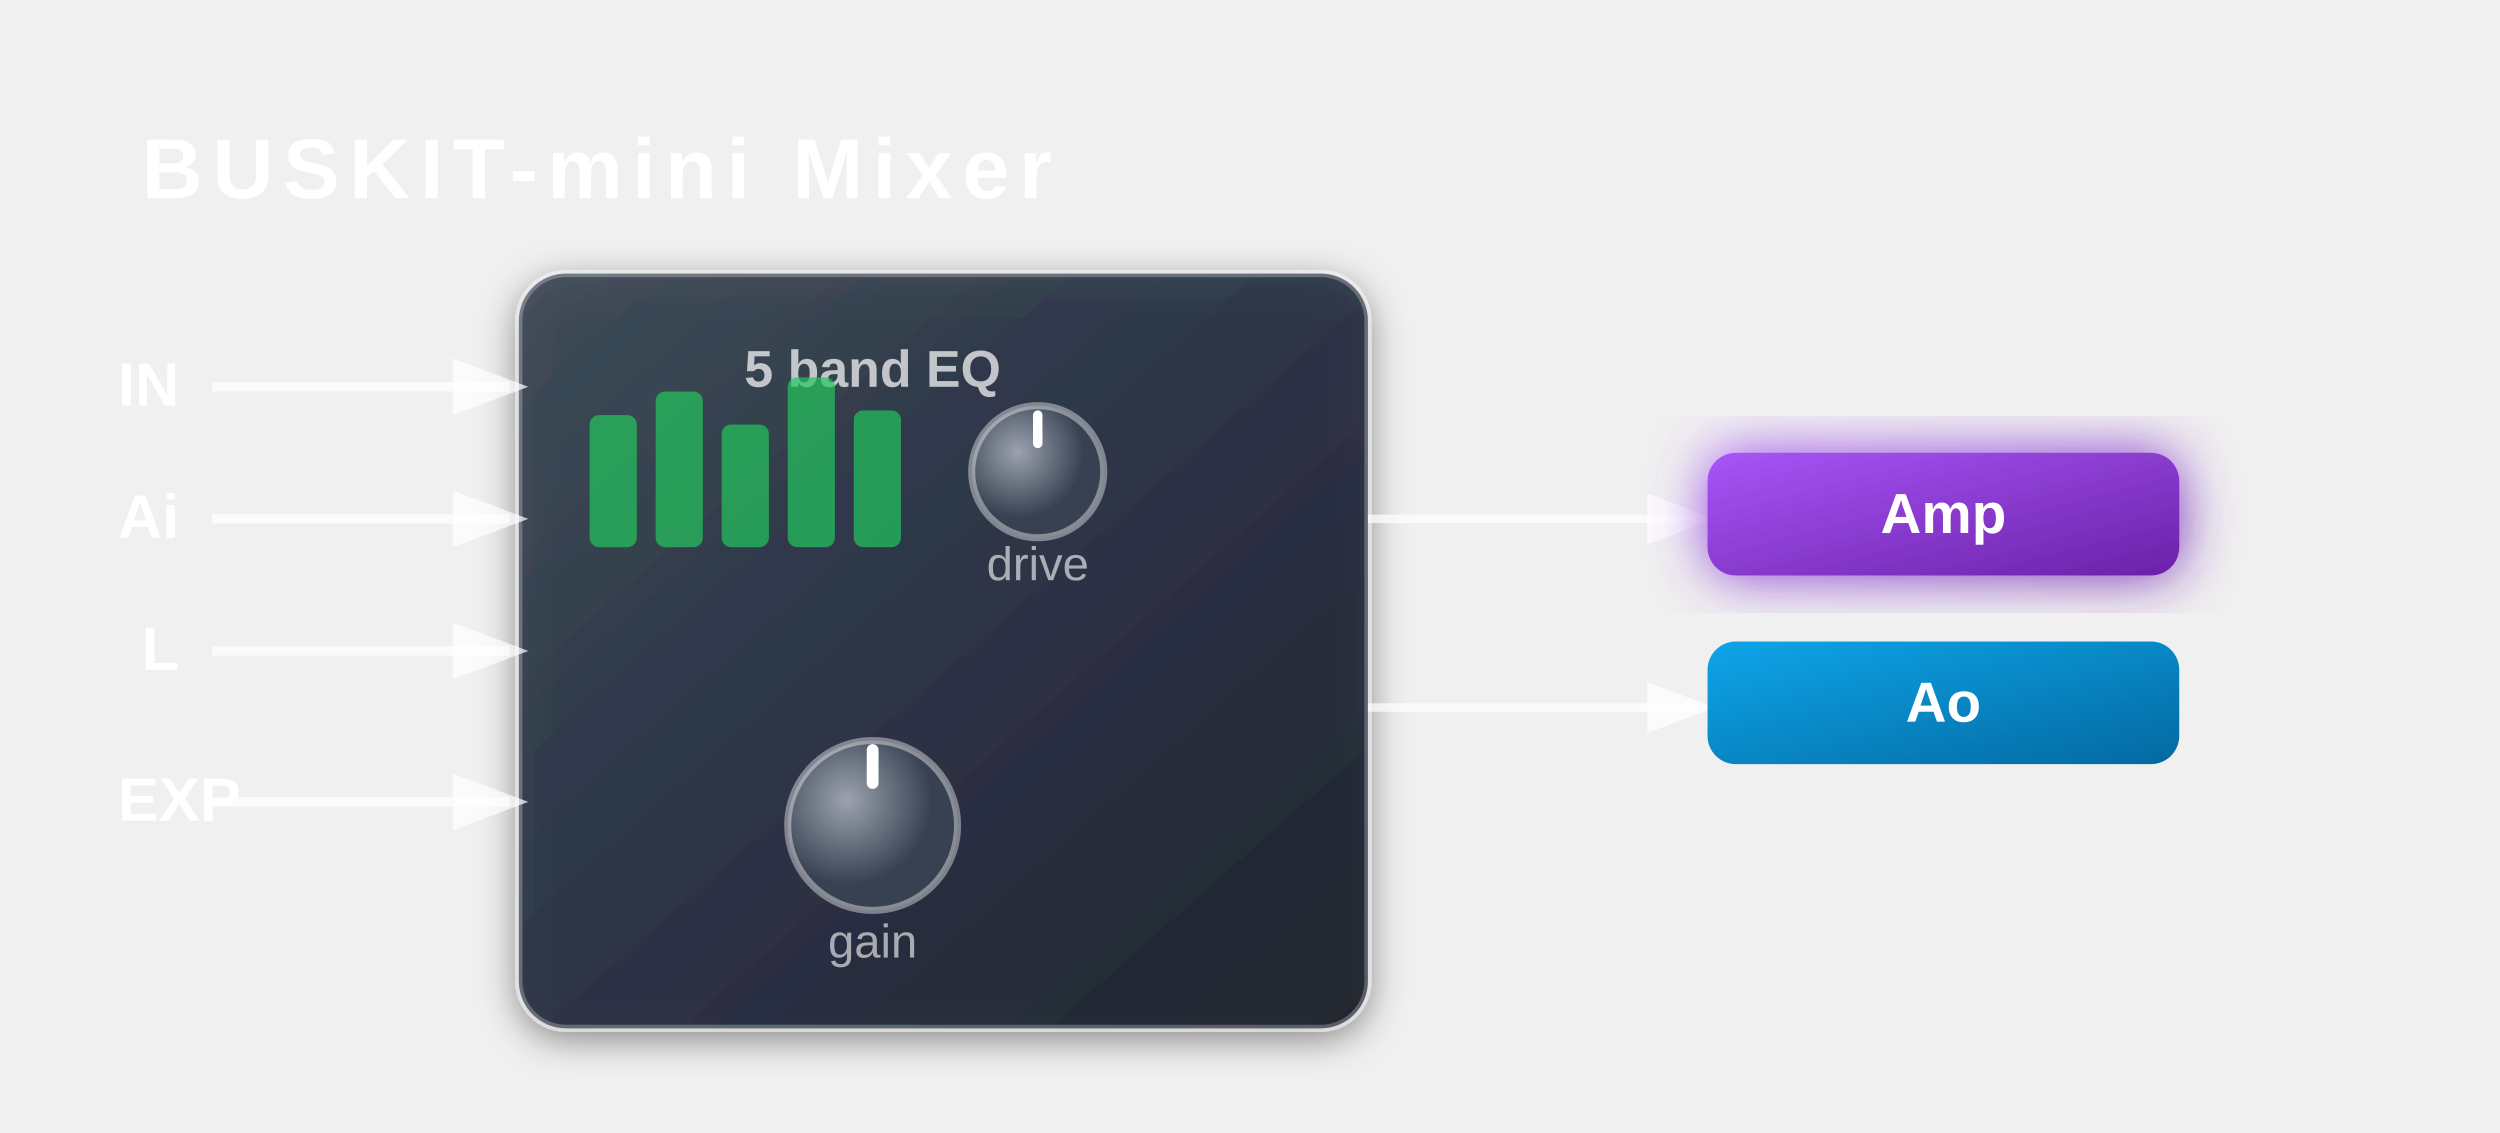
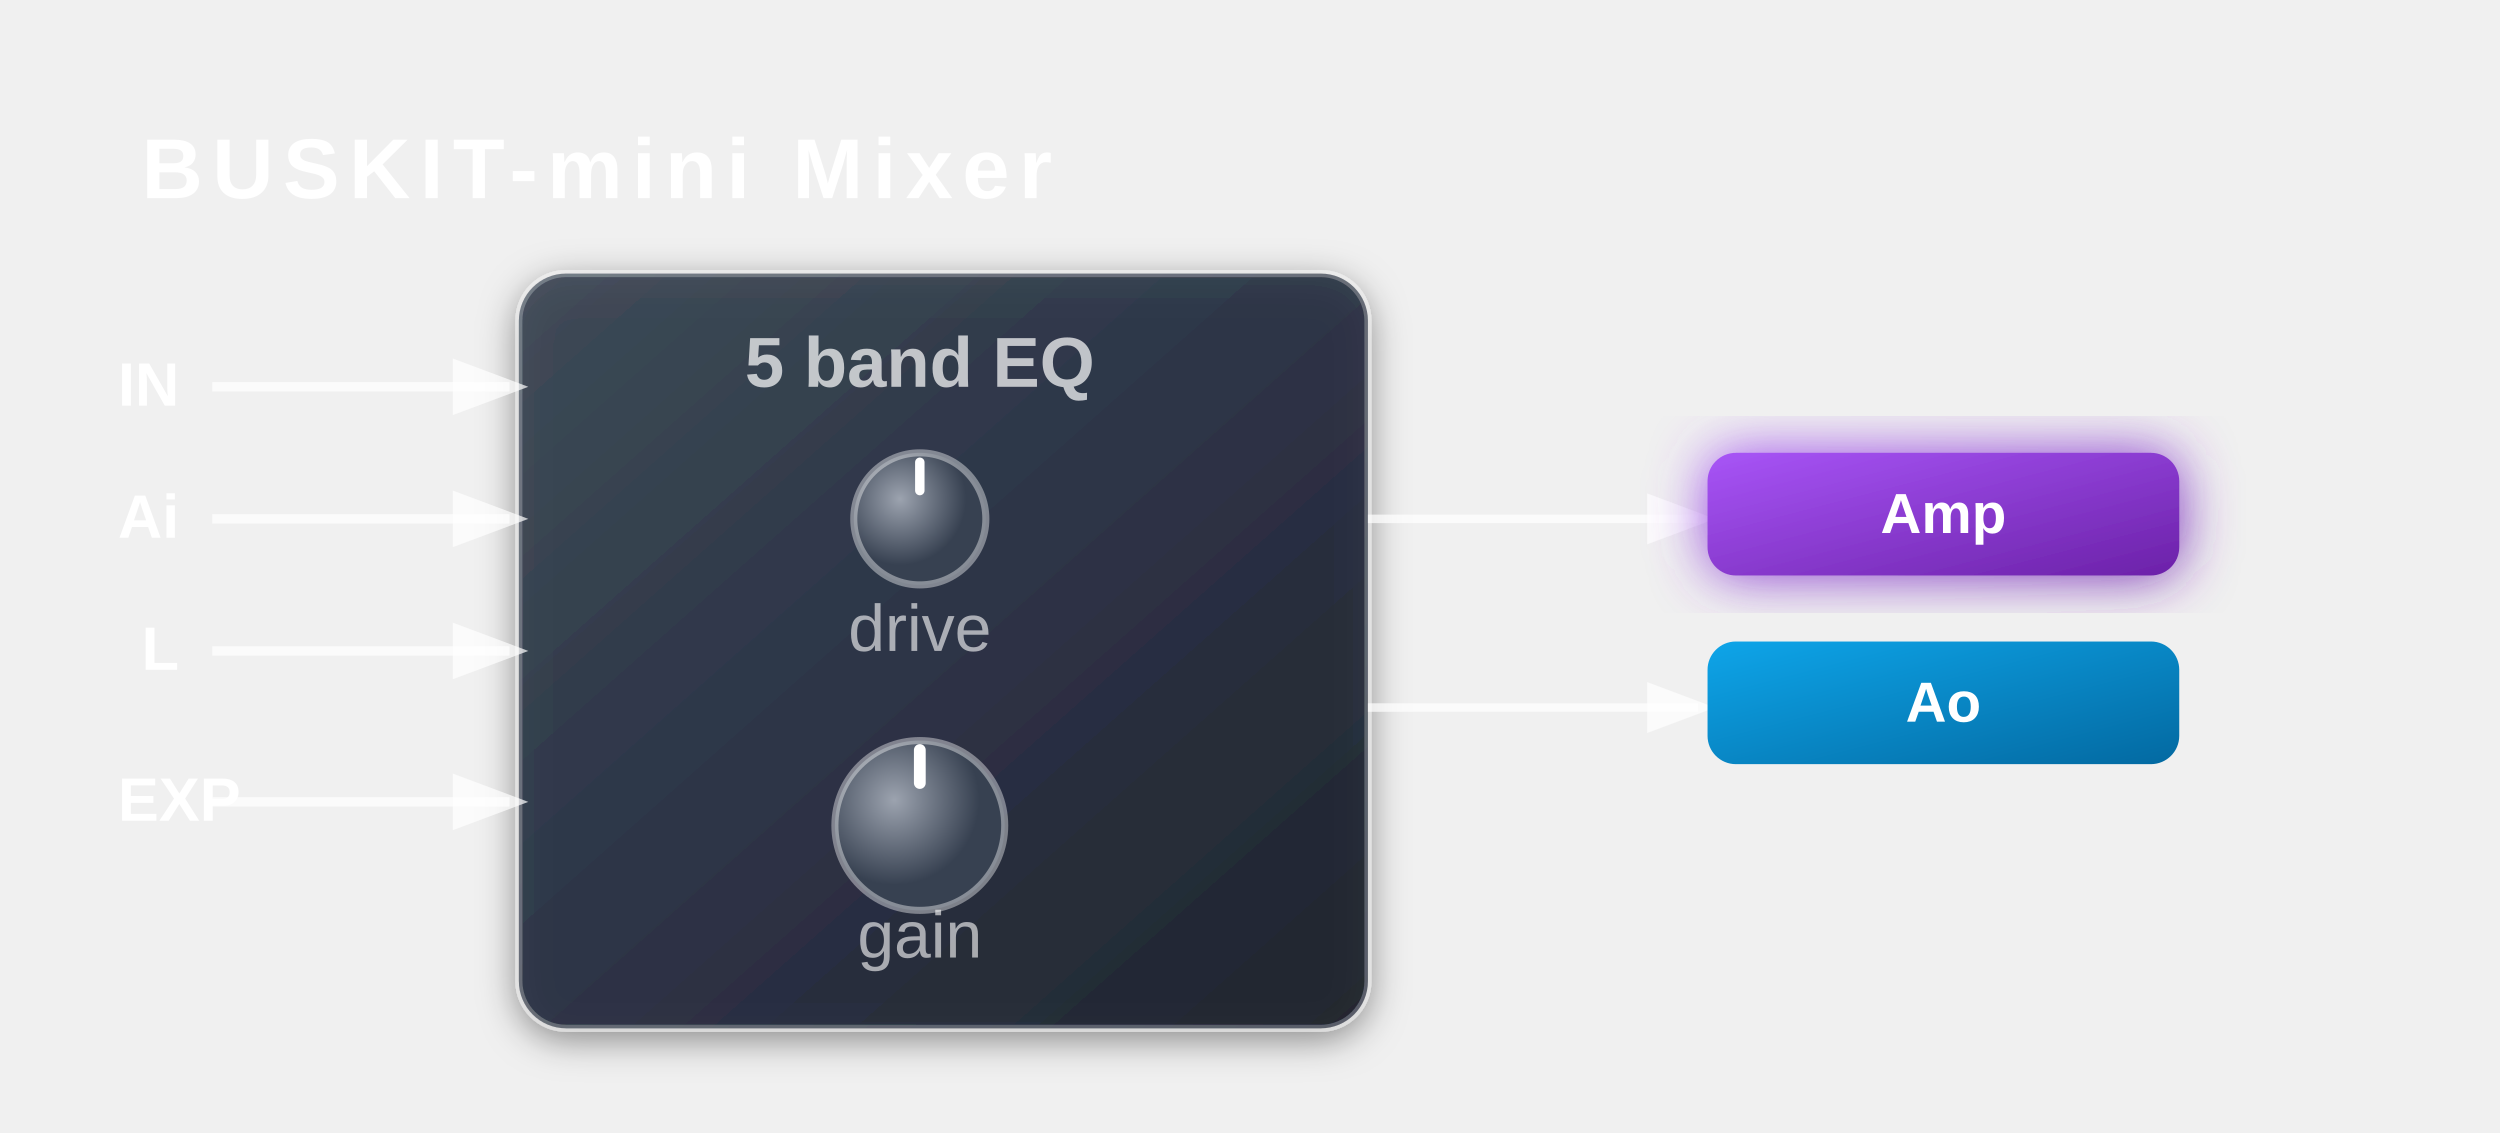
<svg xmlns="http://www.w3.org/2000/svg" viewBox="0 0 530 240" width="530" height="240" style="background:#1a1a2e">
  <defs>
    <filter id="glow-purple" x="-30%" y="-30%" width="160%" height="160%">
      <feGaussianBlur stdDeviation="6" result="blur" />
      <feMerge>
        <feMergeNode in="blur" />
        <feMergeNode in="SourceGraphic" />
      </feMerge>
    </filter>
    <filter id="shadow" x="-20%" y="-20%" width="140%" height="140%">
      <feDropShadow dx="0" dy="2" stdDeviation="4" flood-color="#000" flood-opacity="0.5" />
    </filter>
    <marker id="arrow" markerWidth="8" markerHeight="8" refX="6" refY="3" orient="auto">
      <path d="M0,0 L0,6 L8,3 z" fill="rgba(255,255,255,0.7)" />
    </marker>
    <linearGradient id="grad-purple" x1="0%" y1="0%" x2="100%" y2="100%">
      <stop offset="0%" style="stop-color:#a855f7" />
      <stop offset="100%" style="stop-color:#6b21a8" />
    </linearGradient>
    <linearGradient id="grad-cyan" x1="0%" y1="0%" x2="100%" y2="100%">
      <stop offset="0%" style="stop-color:#0ea5e9" />
      <stop offset="100%" style="stop-color:#0369a1" />
    </linearGradient>
    <linearGradient id="grad-dark" x1="0%" y1="0%" x2="100%" y2="100%">
      <stop offset="0%" style="stop-color:#374151;stop-opacity:0.9" />
      <stop offset="100%" style="stop-color:#111827;stop-opacity:0.9" />
    </linearGradient>
    <radialGradient id="knob-grad" cx="35%" cy="35%">
      <stop offset="0%" style="stop-color:#9ca3af" />
      <stop offset="100%" style="stop-color:#374151" />
    </radialGradient>
  </defs>
  <g transform="translate(30,20)">
    <text x="0" y="22" font-family="Arial,sans-serif" font-size="18" font-weight="bold" fill="white" letter-spacing="2">BUSKIT-mini Mixer</text>
    <rect x="80" y="38" width="180" height="160" rx="10" fill="url(#grad-dark)" stroke="rgba(255,255,255,0.25)" stroke-width="1.5" filter="url(#shadow)" />
-     <text x="155" y="62" text-anchor="middle" font-family="Arial" font-size="11" fill="rgba(255,255,255,0.7)" font-weight="bold">5 band EQ</text>
+     <text x="165" y="62" text-anchor="middle" font-family="Arial" font-size="15" fill="rgba(255,255,255,0.7)" font-weight="bold">5 band EQ</text>
    <g opacity="0.7">
-       <rect x="95" y="68" width="10" height="28" rx="2" fill="#22c55e" />
-       <rect x="109" y="63" width="10" height="33" rx="2" fill="#22c55e" />
-       <rect x="123" y="70" width="10" height="26" rx="2" fill="#22c55e" />
-       <rect x="137" y="60" width="10" height="36" rx="2" fill="#22c55e" />
-       <rect x="151" y="67" width="10" height="29" rx="2" fill="#22c55e" />
+  
    </g>
-     <circle cx="190" cy="80" r="14" fill="url(#knob-grad)" stroke="rgba(255,255,255,0.4)" stroke-width="1.5" />
-     <line x1="190" y1="68" x2="190" y2="74" stroke="white" stroke-width="2" stroke-linecap="round" />
-     <text x="190" y="103" text-anchor="middle" font-family="Arial" font-size="10" fill="rgba(255,255,255,0.6)">drive</text>
-     <circle cx="155" cy="155" r="18" fill="url(#knob-grad)" stroke="rgba(255,255,255,0.4)" stroke-width="1.5" />
-     <line x1="155" y1="139" x2="155" y2="146" stroke="white" stroke-width="2.5" stroke-linecap="round" />
-     <text x="155" y="183" text-anchor="middle" font-family="Arial" font-size="10" fill="rgba(255,255,255,0.6)">gain</text>
+     <circle cx="165" cy="90" r="14" fill="url(#knob-grad)" stroke="rgba(255,255,255,0.4)" stroke-width="1.5" />
+     <line x1="165" y1="78" x2="165" y2="84" stroke="white" stroke-width="2" stroke-linecap="round" />
+     <text x="165" y="118" text-anchor="middle" font-family="Arial" font-size="14" fill="rgba(255,255,255,0.6)">drive</text>
+     <circle cx="165" cy="155" r="18" fill="url(#knob-grad)" stroke="rgba(255,255,255,0.4)" stroke-width="1.5" />
+     <line x1="165" y1="139" x2="165" y2="146" stroke="white" stroke-width="2.5" stroke-linecap="round" />
+     <text x="165" y="183" text-anchor="middle" font-family="Arial" font-size="14" fill="rgba(255,255,255,0.6)">gain</text>
    <line x1="15" y1="62" x2="78" y2="62" stroke="rgba(255,255,255,0.7)" stroke-width="2" marker-end="url(#arrow)" />
    <text x="-5" y="66" font-family="Arial" font-size="13" font-weight="bold" fill="white">IN</text>
    <line x1="15" y1="90" x2="78" y2="90" stroke="rgba(255,255,255,0.7)" stroke-width="2" marker-end="url(#arrow)" />
    <text x="-5" y="94" font-family="Arial" font-size="13" font-weight="bold" fill="white">Ai</text>
    <line x1="15" y1="118" x2="78" y2="118" stroke="rgba(255,255,255,0.7)" stroke-width="2" marker-end="url(#arrow)" />
    <text x="0" y="122" font-family="Arial" font-size="13" font-weight="bold" fill="white">L</text>
    <line x1="15" y1="150" x2="78" y2="150" stroke="rgba(255,255,255,0.7)" stroke-width="2" marker-end="url(#arrow)" />
    <text x="-5" y="154" font-family="Arial" font-size="13" font-weight="bold" fill="white">EXP</text>
    <line x1="260" y1="90" x2="330" y2="90" stroke="rgba(255,255,255,0.7)" stroke-width="1.8" marker-end="url(#arrow)" />
    <rect x="332" y="76" width="100" height="26" rx="6" fill="url(#grad-purple)" filter="url(#glow-purple)" />
    <text x="382" y="93" text-anchor="middle" font-family="Arial" font-size="12" font-weight="bold" fill="white">Amp</text>
    <line x1="260" y1="130" x2="330" y2="130" stroke="rgba(255,255,255,0.7)" stroke-width="1.8" marker-end="url(#arrow)" />
    <rect x="332" y="116" width="100" height="26" rx="6" fill="url(#grad-cyan)" />
    <text x="382" y="133" text-anchor="middle" font-family="Arial" font-size="12" font-weight="bold" fill="white">Ao</text>
  </g>
</svg>
